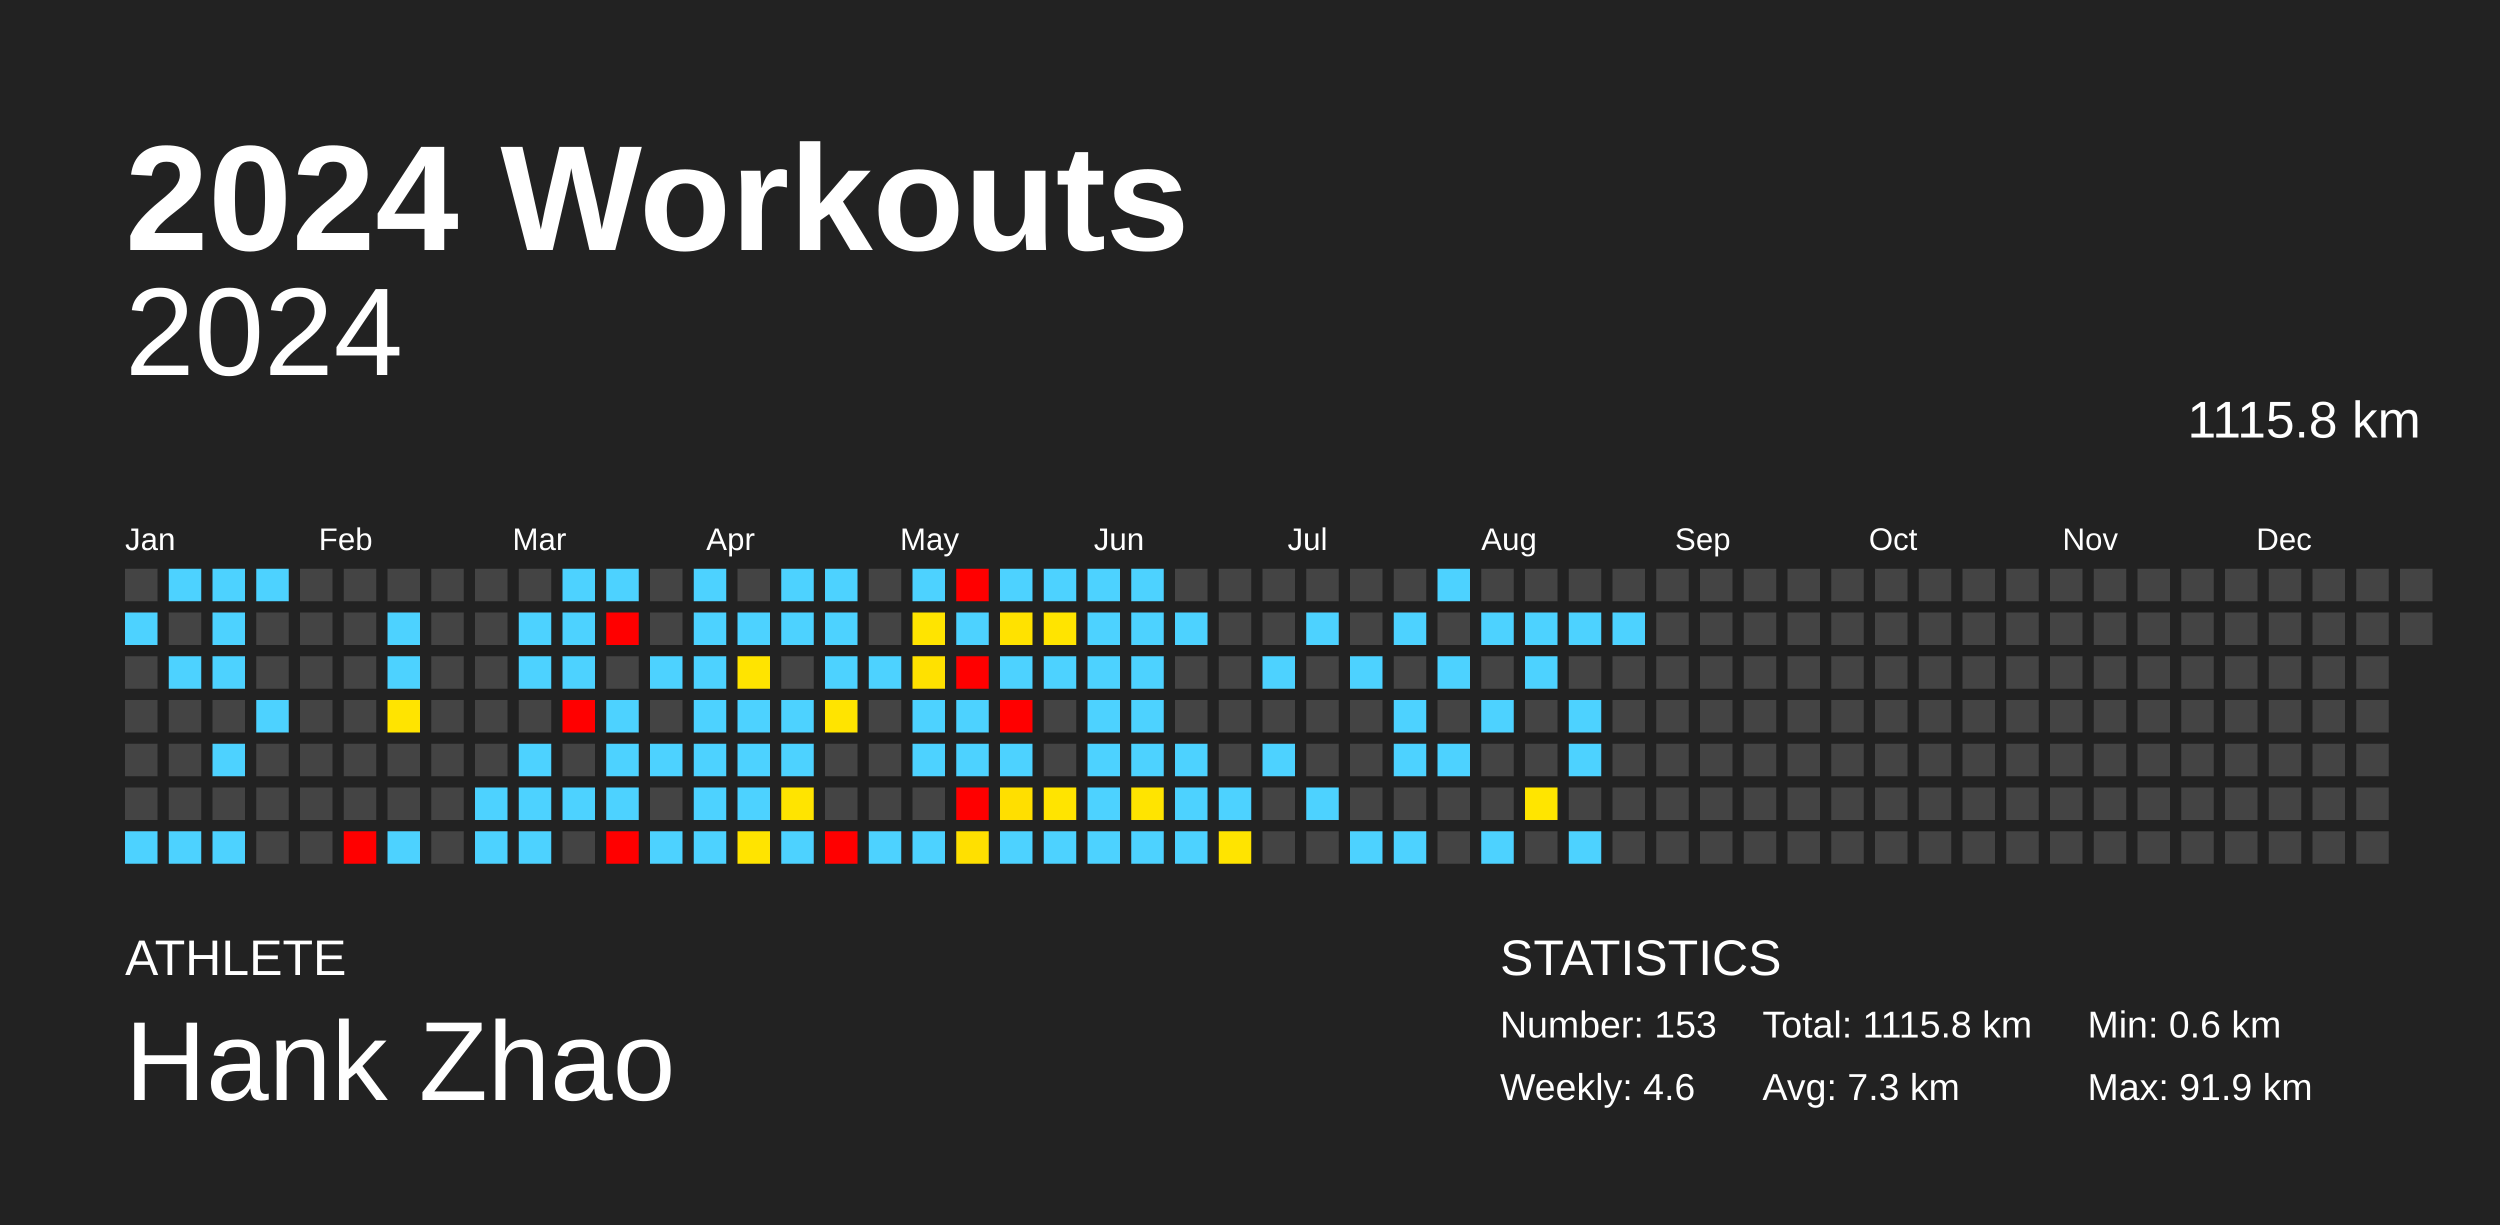
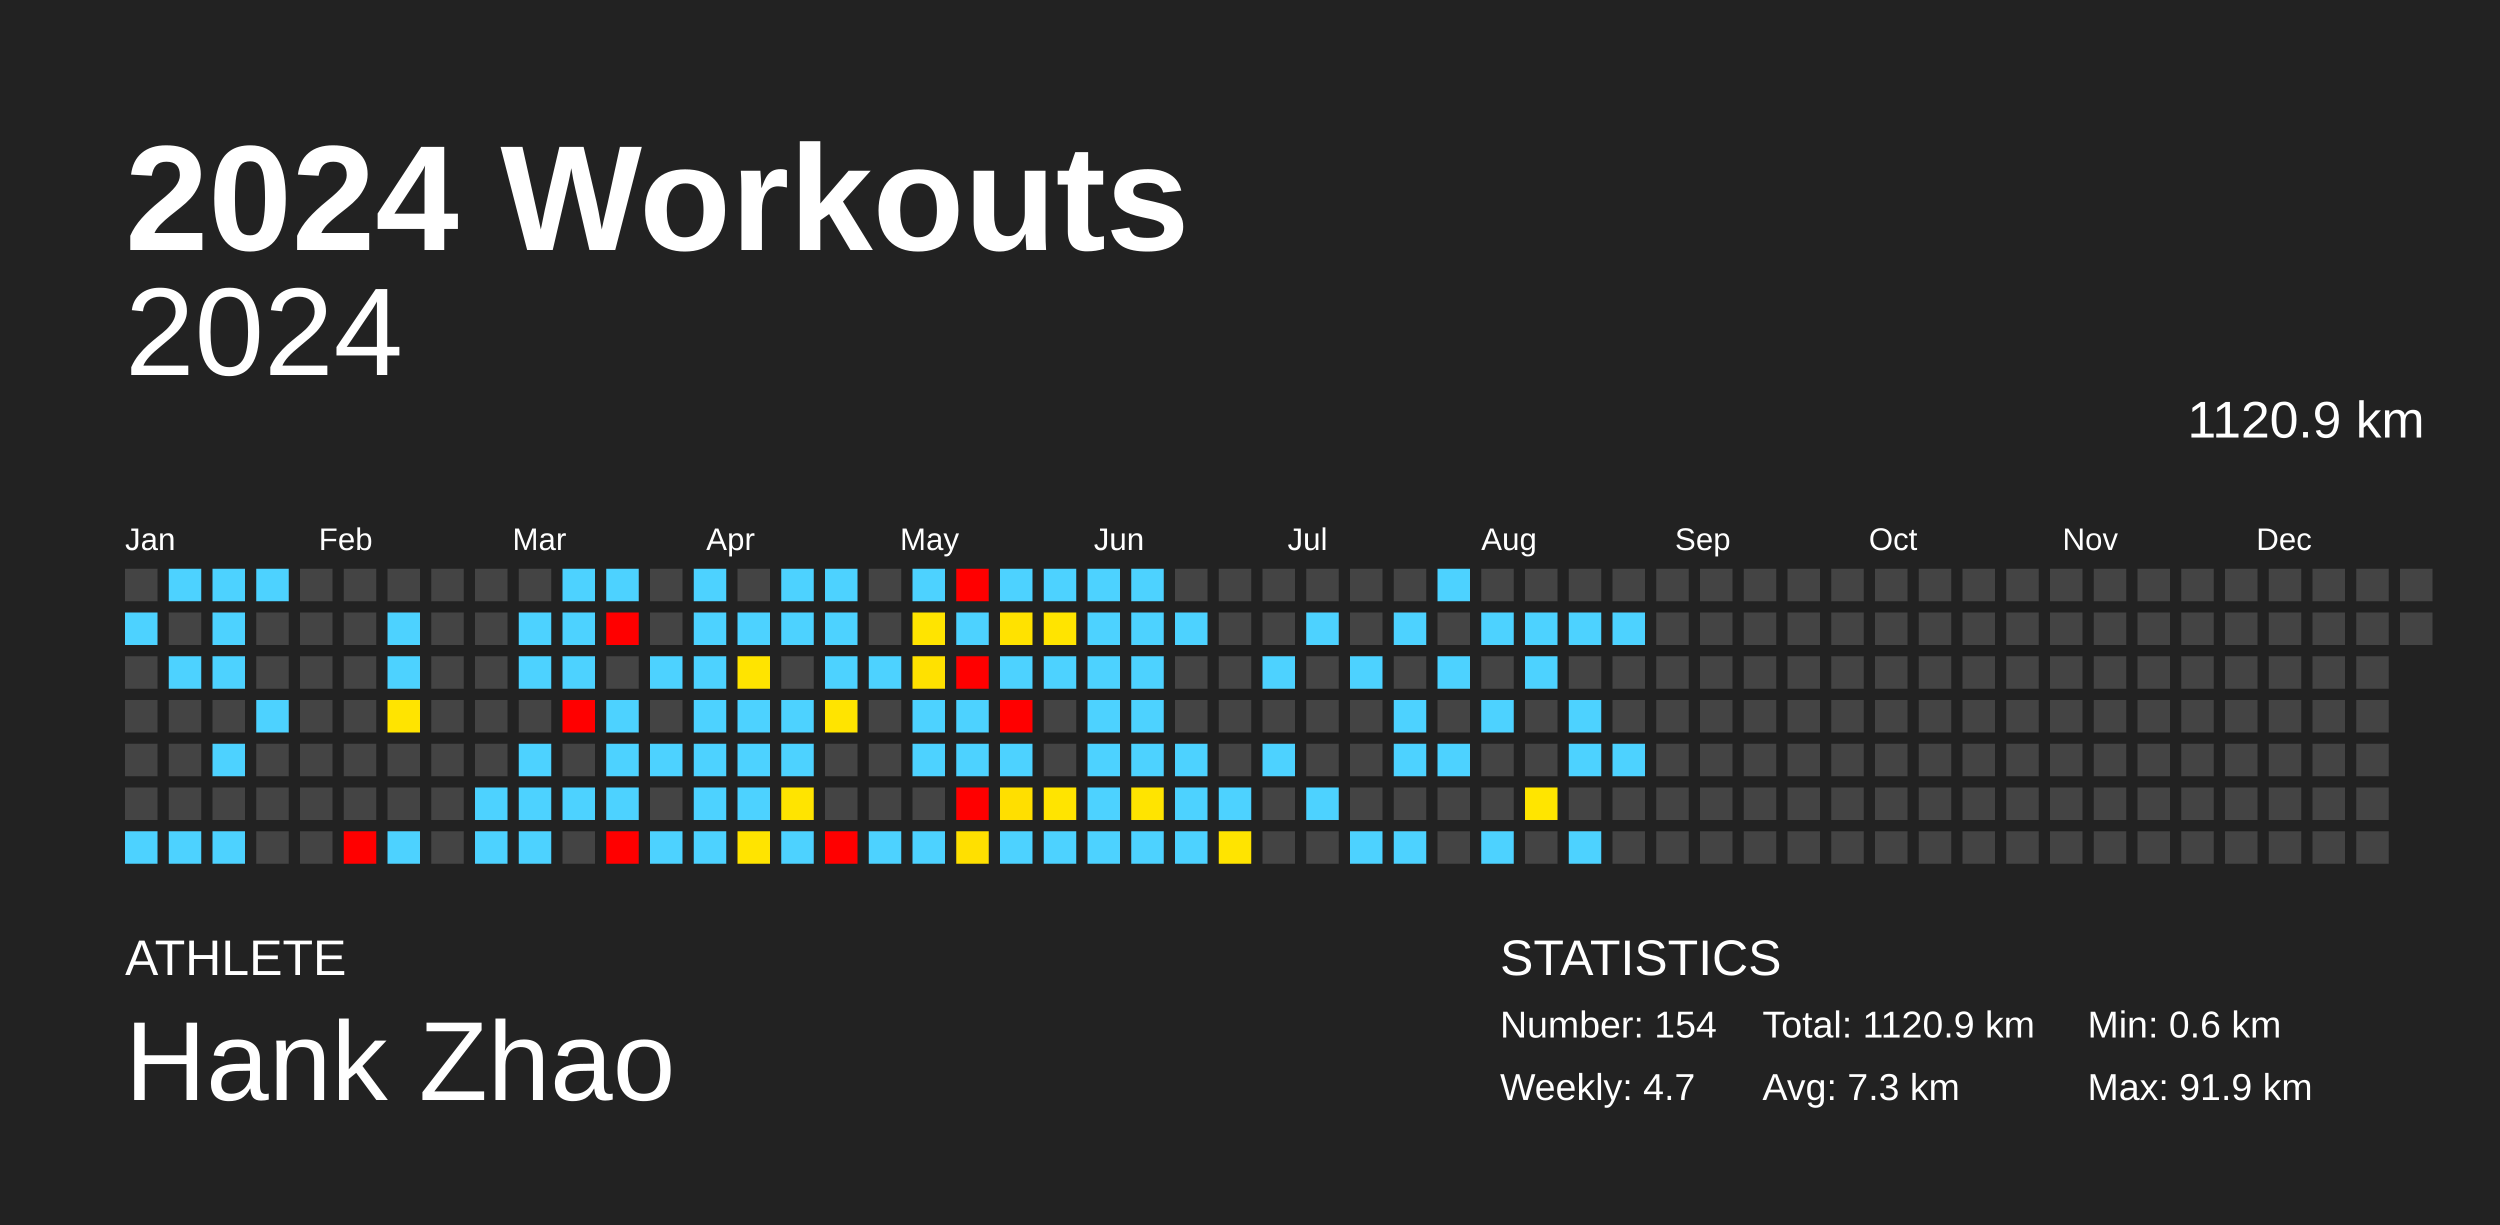
<svg xmlns="http://www.w3.org/2000/svg" baseProfile="full" height="98mm" version="1.1" viewBox="0,0,200,98" width="200mm">
  <defs />
  <rect fill="#222222" height="98" width="200" x="0" y="0" />
  <text fill="#FFFFFF" style="font-size:12px; font-family:Arial; font-weight:bold;" x="10" y="20">2024 Workouts</text>
  <text fill="#FFFFFF" style="font-size:4px; font-family:Arial" x="10" y="78">ATHLETE</text>
  <text fill="#FFFFFF" style="font-size:9px; font-family:Arial" x="10" y="88">Hank Zhao</text>
  <text fill="#FFFFFF" style="font-size:4px; font-family:Arial" x="120" y="78">STATISTICS</text>
-   <text fill="#FFFFFF" style="font-size:3px; font-family:Arial" x="120" y="83">Number: 153</text>
-   <text fill="#FFFFFF" style="font-size:3px; font-family:Arial" x="120" y="88">Weekly: 4.6</text>
-   <text fill="#FFFFFF" style="font-size:3px; font-family:Arial" x="141" y="83">Total: 1115.8 km</text>
+   <text fill="#FFFFFF" style="font-size:3px; font-family:Arial" x="120" y="83">Number: 154</text>
+   <text fill="#FFFFFF" style="font-size:3px; font-family:Arial" x="120" y="88">Weekly: 4.7</text>
+   <text fill="#FFFFFF" style="font-size:3px; font-family:Arial" x="141" y="83">Total: 1120.9 km</text>
  <text fill="#FFFFFF" style="font-size:3px; font-family:Arial" x="141" y="88">Avg: 7.3 km</text>
  <text fill="#FFFFFF" style="font-size:3px; font-family:Arial" x="167" y="83">Min: 0.6 km</text>
  <text fill="#FFFFFF" style="font-size:3px; font-family:Arial" x="167" y="88">Max: 91.9 km</text>
  <text alignment-baseline="hanging" fill="#FFFFFF" style="font-size:10.0px; font-family:Arial;" x="10" y="30">2024</text>
-   <text alignment-baseline="hanging" fill="#FFFFFF" style="font-size:4.125px; font-family:Arial;" x="175" y="35">1115.8 km</text>
+   <text alignment-baseline="hanging" fill="#FFFFFF" style="font-size:4.125px; font-family:Arial;" x="175" y="35">1120.9 km</text>
  <text fill="#FFFFFF" style="font-size:2.5px; font-family:Arial" x="10.0" y="44">Jan</text>
  <text fill="#FFFFFF" style="font-size:2.5px; font-family:Arial" x="25.5" y="44">Feb</text>
  <text fill="#FFFFFF" style="font-size:2.5px; font-family:Arial" x="41.0" y="44">Mar</text>
  <text fill="#FFFFFF" style="font-size:2.5px; font-family:Arial" x="56.5" y="44">Apr</text>
  <text fill="#FFFFFF" style="font-size:2.5px; font-family:Arial" x="72.0" y="44">May</text>
  <text fill="#FFFFFF" style="font-size:2.5px; font-family:Arial" x="87.5" y="44">Jun</text>
  <text fill="#FFFFFF" style="font-size:2.5px; font-family:Arial" x="103.0" y="44">Jul</text>
  <text fill="#FFFFFF" style="font-size:2.5px; font-family:Arial" x="118.5" y="44">Aug</text>
  <text fill="#FFFFFF" style="font-size:2.5px; font-family:Arial" x="134.0" y="44">Sep</text>
  <text fill="#FFFFFF" style="font-size:2.5px; font-family:Arial" x="149.5" y="44">Oct</text>
  <text fill="#FFFFFF" style="font-size:2.5px; font-family:Arial" x="165.0" y="44">Nov</text>
  <text fill="#FFFFFF" style="font-size:2.5px; font-family:Arial" x="180.5" y="44">Dec</text>
  <rect fill="#444444" height="2.6" width="2.6" x="10.0" y="45.5" />
  <rect fill="#4dd2ff" height="2.6" width="2.6" x="10.0" y="49.0" />
  <rect fill="#444444" height="2.6" width="2.6" x="10.0" y="52.5" />
  <rect fill="#444444" height="2.6" width="2.6" x="10.0" y="56.0" />
  <rect fill="#444444" height="2.6" width="2.6" x="10.0" y="59.5" />
  <rect fill="#444444" height="2.6" width="2.6" x="10.0" y="63.0" />
  <rect fill="#4dd2ff" height="2.6" width="2.6" x="10.0" y="66.5" />
  <rect fill="#4dd2ff" height="2.6" width="2.6" x="13.5" y="45.5" />
  <rect fill="#444444" height="2.6" width="2.6" x="13.5" y="49.0" />
  <rect fill="#4dd2ff" height="2.6" width="2.6" x="13.5" y="52.5" />
  <rect fill="#444444" height="2.6" width="2.6" x="13.5" y="56.0" />
  <rect fill="#444444" height="2.6" width="2.6" x="13.5" y="59.5" />
  <rect fill="#444444" height="2.6" width="2.6" x="13.5" y="63.0" />
  <rect fill="#4dd2ff" height="2.6" width="2.6" x="13.5" y="66.5" />
  <rect fill="#4dd2ff" height="2.6" width="2.6" x="17.0" y="45.5" />
  <rect fill="#4dd2ff" height="2.6" width="2.6" x="17.0" y="49.0" />
  <rect fill="#4dd2ff" height="2.6" width="2.6" x="17.0" y="52.5" />
  <rect fill="#444444" height="2.6" width="2.6" x="17.0" y="56.0" />
  <rect fill="#4dd2ff" height="2.6" width="2.6" x="17.0" y="59.5" />
  <rect fill="#444444" height="2.6" width="2.6" x="17.0" y="63.0" />
  <rect fill="#4dd2ff" height="2.6" width="2.6" x="17.0" y="66.5" />
  <rect fill="#4dd2ff" height="2.6" width="2.6" x="20.5" y="45.5" />
  <rect fill="#444444" height="2.6" width="2.6" x="20.5" y="49.0" />
  <rect fill="#444444" height="2.6" width="2.6" x="20.5" y="52.5" />
  <rect fill="#4dd2ff" height="2.6" width="2.6" x="20.5" y="56.0" />
  <rect fill="#444444" height="2.6" width="2.6" x="20.5" y="59.5" />
  <rect fill="#444444" height="2.6" width="2.6" x="20.5" y="63.0" />
  <rect fill="#444444" height="2.6" width="2.6" x="20.5" y="66.5" />
  <rect fill="#444444" height="2.6" width="2.6" x="24.0" y="45.5" />
  <rect fill="#444444" height="2.6" width="2.6" x="24.0" y="49.0" />
  <rect fill="#444444" height="2.6" width="2.6" x="24.0" y="52.5" />
  <rect fill="#444444" height="2.6" width="2.6" x="24.0" y="56.0" />
  <rect fill="#444444" height="2.6" width="2.6" x="24.0" y="59.5" />
  <rect fill="#444444" height="2.6" width="2.6" x="24.0" y="63.0" />
  <rect fill="#444444" height="2.6" width="2.6" x="24.0" y="66.5" />
  <rect fill="#444444" height="2.6" width="2.6" x="27.5" y="45.5" />
  <rect fill="#444444" height="2.6" width="2.6" x="27.5" y="49.0" />
  <rect fill="#444444" height="2.6" width="2.6" x="27.5" y="52.5" />
  <rect fill="#444444" height="2.6" width="2.6" x="27.5" y="56.0" />
  <rect fill="#444444" height="2.6" width="2.6" x="27.5" y="59.5" />
  <rect fill="#444444" height="2.6" width="2.6" x="27.5" y="63.0" />
  <rect fill="red" height="2.6" width="2.6" x="27.5" y="66.5" />
  <rect fill="#444444" height="2.6" width="2.6" x="31.0" y="45.5" />
  <rect fill="#4dd2ff" height="2.6" width="2.6" x="31.0" y="49.0" />
  <rect fill="#4dd2ff" height="2.6" width="2.6" x="31.0" y="52.5" />
  <rect fill="#ffe400" height="2.6" width="2.6" x="31.0" y="56.0" />
  <rect fill="#444444" height="2.6" width="2.6" x="31.0" y="59.5" />
  <rect fill="#444444" height="2.6" width="2.6" x="31.0" y="63.0" />
  <rect fill="#4dd2ff" height="2.6" width="2.6" x="31.0" y="66.5" />
  <rect fill="#444444" height="2.6" width="2.6" x="34.5" y="45.5" />
  <rect fill="#444444" height="2.6" width="2.6" x="34.5" y="49.0" />
  <rect fill="#444444" height="2.6" width="2.6" x="34.5" y="52.5" />
  <rect fill="#444444" height="2.6" width="2.6" x="34.5" y="56.0" />
  <rect fill="#444444" height="2.6" width="2.6" x="34.5" y="59.5" />
  <rect fill="#444444" height="2.6" width="2.6" x="34.5" y="63.0" />
  <rect fill="#444444" height="2.6" width="2.6" x="34.5" y="66.5" />
  <rect fill="#444444" height="2.6" width="2.6" x="38.0" y="45.5" />
  <rect fill="#444444" height="2.6" width="2.6" x="38.0" y="49.0" />
  <rect fill="#444444" height="2.6" width="2.6" x="38.0" y="52.5" />
  <rect fill="#444444" height="2.6" width="2.6" x="38.0" y="56.0" />
  <rect fill="#444444" height="2.6" width="2.6" x="38.0" y="59.5" />
  <rect fill="#4dd2ff" height="2.6" width="2.6" x="38.0" y="63.0" />
  <rect fill="#4dd2ff" height="2.6" width="2.6" x="38.0" y="66.5" />
  <rect fill="#444444" height="2.6" width="2.6" x="41.5" y="45.5" />
  <rect fill="#4dd2ff" height="2.6" width="2.6" x="41.5" y="49.0" />
  <rect fill="#4dd2ff" height="2.6" width="2.6" x="41.5" y="52.5" />
  <rect fill="#444444" height="2.6" width="2.6" x="41.5" y="56.0" />
  <rect fill="#4dd2ff" height="2.6" width="2.6" x="41.5" y="59.5" />
  <rect fill="#4dd2ff" height="2.6" width="2.6" x="41.5" y="63.0" />
  <rect fill="#4dd2ff" height="2.6" width="2.6" x="41.5" y="66.5" />
  <rect fill="#4dd2ff" height="2.6" width="2.6" x="45.0" y="45.5" />
  <rect fill="#4dd2ff" height="2.6" width="2.6" x="45.0" y="49.0" />
  <rect fill="#4dd2ff" height="2.6" width="2.6" x="45.0" y="52.5" />
  <rect fill="red" height="2.6" width="2.6" x="45.0" y="56.0" />
  <rect fill="#444444" height="2.6" width="2.6" x="45.0" y="59.5" />
  <rect fill="#4dd2ff" height="2.6" width="2.6" x="45.0" y="63.0" />
  <rect fill="#444444" height="2.6" width="2.6" x="45.0" y="66.5" />
  <rect fill="#4dd2ff" height="2.6" width="2.6" x="48.5" y="45.5" />
  <rect fill="red" height="2.6" width="2.6" x="48.5" y="49.0" />
  <rect fill="#444444" height="2.6" width="2.6" x="48.5" y="52.5" />
  <rect fill="#4dd2ff" height="2.6" width="2.6" x="48.5" y="56.0" />
  <rect fill="#4dd2ff" height="2.6" width="2.6" x="48.5" y="59.5" />
  <rect fill="#4dd2ff" height="2.6" width="2.6" x="48.5" y="63.0" />
  <rect fill="red" height="2.6" width="2.6" x="48.5" y="66.5" />
  <rect fill="#444444" height="2.6" width="2.6" x="52.0" y="45.5" />
  <rect fill="#444444" height="2.6" width="2.6" x="52.0" y="49.0" />
  <rect fill="#4dd2ff" height="2.6" width="2.6" x="52.0" y="52.5" />
  <rect fill="#444444" height="2.6" width="2.6" x="52.0" y="56.0" />
  <rect fill="#4dd2ff" height="2.6" width="2.6" x="52.0" y="59.5" />
  <rect fill="#444444" height="2.6" width="2.6" x="52.0" y="63.0" />
  <rect fill="#4dd2ff" height="2.6" width="2.6" x="52.0" y="66.5" />
  <rect fill="#4dd2ff" height="2.6" width="2.6" x="55.5" y="45.5" />
  <rect fill="#4dd2ff" height="2.6" width="2.6" x="55.5" y="49.0" />
  <rect fill="#4dd2ff" height="2.6" width="2.6" x="55.5" y="52.5" />
  <rect fill="#4dd2ff" height="2.6" width="2.6" x="55.5" y="56.0" />
  <rect fill="#4dd2ff" height="2.6" width="2.6" x="55.5" y="59.5" />
  <rect fill="#4dd2ff" height="2.6" width="2.6" x="55.5" y="63.0" />
  <rect fill="#4dd2ff" height="2.6" width="2.6" x="55.5" y="66.5" />
  <rect fill="#444444" height="2.6" width="2.6" x="59.0" y="45.5" />
  <rect fill="#4dd2ff" height="2.6" width="2.6" x="59.0" y="49.0" />
  <rect fill="#ffe400" height="2.6" width="2.6" x="59.0" y="52.5" />
  <rect fill="#4dd2ff" height="2.6" width="2.6" x="59.0" y="56.0" />
  <rect fill="#4dd2ff" height="2.6" width="2.6" x="59.0" y="59.5" />
  <rect fill="#4dd2ff" height="2.6" width="2.6" x="59.0" y="63.0" />
  <rect fill="#ffe400" height="2.6" width="2.6" x="59.0" y="66.5" />
  <rect fill="#4dd2ff" height="2.6" width="2.6" x="62.5" y="45.5" />
  <rect fill="#4dd2ff" height="2.6" width="2.6" x="62.5" y="49.0" />
  <rect fill="#444444" height="2.6" width="2.6" x="62.5" y="52.5" />
  <rect fill="#4dd2ff" height="2.6" width="2.6" x="62.5" y="56.0" />
  <rect fill="#4dd2ff" height="2.6" width="2.6" x="62.5" y="59.5" />
  <rect fill="#ffe400" height="2.6" width="2.6" x="62.5" y="63.0" />
  <rect fill="#4dd2ff" height="2.6" width="2.6" x="62.5" y="66.5" />
  <rect fill="#4dd2ff" height="2.6" width="2.6" x="66.0" y="45.5" />
  <rect fill="#4dd2ff" height="2.6" width="2.6" x="66.0" y="49.0" />
  <rect fill="#4dd2ff" height="2.6" width="2.6" x="66.0" y="52.5" />
  <rect fill="#ffe400" height="2.6" width="2.6" x="66.0" y="56.0" />
  <rect fill="#444444" height="2.6" width="2.6" x="66.0" y="59.5" />
  <rect fill="#444444" height="2.6" width="2.6" x="66.0" y="63.0" />
  <rect fill="red" height="2.6" width="2.6" x="66.0" y="66.5" />
  <rect fill="#444444" height="2.6" width="2.6" x="69.5" y="45.5" />
  <rect fill="#444444" height="2.6" width="2.6" x="69.5" y="49.0" />
  <rect fill="#4dd2ff" height="2.6" width="2.6" x="69.5" y="52.5" />
  <rect fill="#444444" height="2.6" width="2.6" x="69.5" y="56.0" />
  <rect fill="#444444" height="2.6" width="2.6" x="69.5" y="59.5" />
  <rect fill="#444444" height="2.6" width="2.6" x="69.5" y="63.0" />
  <rect fill="#4dd2ff" height="2.6" width="2.6" x="69.5" y="66.5" />
  <rect fill="#4dd2ff" height="2.6" width="2.6" x="73.0" y="45.5" />
  <rect fill="#ffe400" height="2.6" width="2.6" x="73.0" y="49.0" />
  <rect fill="#ffe100" height="2.6" width="2.6" x="73.0" y="52.5" />
  <rect fill="#4dd2ff" height="2.6" width="2.6" x="73.0" y="56.0" />
  <rect fill="#4dd2ff" height="2.6" width="2.6" x="73.0" y="59.5" />
  <rect fill="#444444" height="2.6" width="2.6" x="73.0" y="63.0" />
  <rect fill="#4dd2ff" height="2.6" width="2.6" x="73.0" y="66.5" />
  <rect fill="red" height="2.6" width="2.6" x="76.5" y="45.5" />
  <rect fill="#4dd2ff" height="2.6" width="2.6" x="76.5" y="49.0" />
  <rect fill="red" height="2.6" width="2.6" x="76.5" y="52.5" />
  <rect fill="#4dd2ff" height="2.6" width="2.6" x="76.5" y="56.0" />
  <rect fill="#4dd2ff" height="2.6" width="2.6" x="76.5" y="59.5" />
  <rect fill="red" height="2.6" width="2.6" x="76.5" y="63.0" />
  <rect fill="#ffe000" height="2.6" width="2.6" x="76.5" y="66.5" />
  <rect fill="#4dd2ff" height="2.6" width="2.6" x="80.0" y="45.5" />
  <rect fill="#ffe200" height="2.6" width="2.6" x="80.0" y="49.0" />
  <rect fill="#4dd2ff" height="2.6" width="2.6" x="80.0" y="52.5" />
  <rect fill="red" height="2.6" width="2.6" x="80.0" y="56.0" />
  <rect fill="#4dd2ff" height="2.6" width="2.6" x="80.0" y="59.5" />
  <rect fill="#ffdf00" height="2.6" width="2.6" x="80.0" y="63.0" />
  <rect fill="#4dd2ff" height="2.6" width="2.6" x="80.0" y="66.5" />
  <rect fill="#4dd2ff" height="2.6" width="2.6" x="83.5" y="45.5" />
  <rect fill="#ffe400" height="2.6" width="2.6" x="83.5" y="49.0" />
  <rect fill="#4dd2ff" height="2.6" width="2.6" x="83.5" y="52.5" />
  <rect fill="#444444" height="2.6" width="2.6" x="83.5" y="56.0" />
  <rect fill="#444444" height="2.6" width="2.6" x="83.5" y="59.5" />
  <rect fill="#ffe400" height="2.6" width="2.6" x="83.5" y="63.0" />
  <rect fill="#4dd2ff" height="2.6" width="2.6" x="83.5" y="66.5" />
  <rect fill="#4dd2ff" height="2.6" width="2.6" x="87.0" y="45.5" />
  <rect fill="#4dd2ff" height="2.6" width="2.6" x="87.0" y="49.0" />
  <rect fill="#4dd2ff" height="2.6" width="2.6" x="87.0" y="52.5" />
  <rect fill="#4dd2ff" height="2.6" width="2.6" x="87.0" y="56.0" />
  <rect fill="#4dd2ff" height="2.6" width="2.6" x="87.0" y="59.5" />
  <rect fill="#4dd2ff" height="2.6" width="2.6" x="87.0" y="63.0" />
  <rect fill="#4dd2ff" height="2.6" width="2.6" x="87.0" y="66.5" />
  <rect fill="#4dd2ff" height="2.6" width="2.6" x="90.5" y="45.5" />
  <rect fill="#4dd2ff" height="2.6" width="2.6" x="90.5" y="49.0" />
  <rect fill="#4dd2ff" height="2.6" width="2.6" x="90.5" y="52.5" />
  <rect fill="#4dd2ff" height="2.6" width="2.6" x="90.5" y="56.0" />
  <rect fill="#4dd2ff" height="2.6" width="2.6" x="90.5" y="59.5" />
  <rect fill="#ffe400" height="2.6" width="2.6" x="90.5" y="63.0" />
  <rect fill="#4dd2ff" height="2.6" width="2.6" x="90.5" y="66.5" />
  <rect fill="#444444" height="2.6" width="2.6" x="94.0" y="45.5" />
  <rect fill="#4dd2ff" height="2.6" width="2.6" x="94.0" y="49.0" />
  <rect fill="#444444" height="2.6" width="2.6" x="94.0" y="52.5" />
  <rect fill="#444444" height="2.6" width="2.6" x="94.0" y="56.0" />
  <rect fill="#4dd2ff" height="2.6" width="2.6" x="94.0" y="59.5" />
  <rect fill="#4dd2ff" height="2.6" width="2.6" x="94.0" y="63.0" />
  <rect fill="#4dd2ff" height="2.6" width="2.6" x="94.0" y="66.5" />
  <rect fill="#444444" height="2.6" width="2.6" x="97.5" y="45.5" />
  <rect fill="#444444" height="2.6" width="2.6" x="97.5" y="49.0" />
  <rect fill="#444444" height="2.6" width="2.6" x="97.5" y="52.5" />
  <rect fill="#444444" height="2.6" width="2.6" x="97.5" y="56.0" />
  <rect fill="#444444" height="2.6" width="2.6" x="97.5" y="59.5" />
  <rect fill="#4dd2ff" height="2.6" width="2.6" x="97.5" y="63.0" />
  <rect fill="#ffe400" height="2.6" width="2.6" x="97.5" y="66.5" />
  <rect fill="#444444" height="2.6" width="2.6" x="101.0" y="45.5" />
  <rect fill="#444444" height="2.6" width="2.6" x="101.0" y="49.0" />
  <rect fill="#4dd2ff" height="2.6" width="2.6" x="101.0" y="52.5" />
  <rect fill="#444444" height="2.6" width="2.6" x="101.0" y="56.0" />
  <rect fill="#4dd2ff" height="2.6" width="2.6" x="101.0" y="59.5" />
  <rect fill="#444444" height="2.6" width="2.6" x="101.0" y="63.0" />
  <rect fill="#444444" height="2.6" width="2.6" x="101.0" y="66.5" />
  <rect fill="#444444" height="2.6" width="2.6" x="104.5" y="45.5" />
  <rect fill="#4dd2ff" height="2.6" width="2.6" x="104.5" y="49.0" />
  <rect fill="#444444" height="2.6" width="2.6" x="104.5" y="52.5" />
  <rect fill="#444444" height="2.6" width="2.6" x="104.5" y="56.0" />
  <rect fill="#444444" height="2.6" width="2.6" x="104.5" y="59.5" />
  <rect fill="#4dd2ff" height="2.6" width="2.6" x="104.5" y="63.0" />
  <rect fill="#444444" height="2.6" width="2.6" x="104.5" y="66.5" />
  <rect fill="#444444" height="2.6" width="2.6" x="108.0" y="45.5" />
  <rect fill="#444444" height="2.6" width="2.6" x="108.0" y="49.0" />
  <rect fill="#4dd2ff" height="2.6" width="2.6" x="108.0" y="52.5" />
  <rect fill="#444444" height="2.6" width="2.6" x="108.0" y="56.0" />
  <rect fill="#444444" height="2.6" width="2.6" x="108.0" y="59.5" />
  <rect fill="#444444" height="2.6" width="2.6" x="108.0" y="63.0" />
  <rect fill="#4dd2ff" height="2.6" width="2.6" x="108.0" y="66.5" />
  <rect fill="#444444" height="2.6" width="2.6" x="111.5" y="45.5" />
  <rect fill="#4dd2ff" height="2.6" width="2.6" x="111.5" y="49.0" />
  <rect fill="#444444" height="2.6" width="2.6" x="111.5" y="52.5" />
  <rect fill="#4dd2ff" height="2.6" width="2.6" x="111.5" y="56.0" />
  <rect fill="#4dd2ff" height="2.6" width="2.6" x="111.5" y="59.5" />
  <rect fill="#444444" height="2.6" width="2.6" x="111.5" y="63.0" />
  <rect fill="#4dd2ff" height="2.6" width="2.6" x="111.5" y="66.5" />
  <rect fill="#4dd2ff" height="2.6" width="2.6" x="115.0" y="45.5" />
  <rect fill="#444444" height="2.6" width="2.6" x="115.0" y="49.0" />
  <rect fill="#4dd2ff" height="2.6" width="2.6" x="115.0" y="52.5" />
  <rect fill="#444444" height="2.6" width="2.6" x="115.0" y="56.0" />
  <rect fill="#4dd2ff" height="2.6" width="2.6" x="115.0" y="59.5" />
  <rect fill="#444444" height="2.6" width="2.6" x="115.0" y="63.0" />
  <rect fill="#444444" height="2.6" width="2.6" x="115.0" y="66.5" />
  <rect fill="#444444" height="2.6" width="2.6" x="118.5" y="45.5" />
  <rect fill="#4dd2ff" height="2.6" width="2.6" x="118.5" y="49.0" />
  <rect fill="#444444" height="2.6" width="2.6" x="118.5" y="52.5" />
  <rect fill="#4dd2ff" height="2.6" width="2.6" x="118.5" y="56.0" />
  <rect fill="#444444" height="2.6" width="2.6" x="118.5" y="59.5" />
  <rect fill="#444444" height="2.6" width="2.6" x="118.5" y="63.0" />
  <rect fill="#4dd2ff" height="2.6" width="2.6" x="118.5" y="66.5" />
  <rect fill="#444444" height="2.6" width="2.6" x="122.0" y="45.5" />
  <rect fill="#4dd2ff" height="2.6" width="2.6" x="122.0" y="49.0" />
  <rect fill="#4dd2ff" height="2.6" width="2.6" x="122.0" y="52.5" />
  <rect fill="#444444" height="2.6" width="2.6" x="122.0" y="56.0" />
  <rect fill="#444444" height="2.6" width="2.6" x="122.0" y="59.5" />
  <rect fill="#ffe500" height="2.6" width="2.6" x="122.0" y="63.0" />
  <rect fill="#444444" height="2.6" width="2.6" x="122.0" y="66.5" />
  <rect fill="#444444" height="2.6" width="2.6" x="125.5" y="45.5" />
  <rect fill="#4dd2ff" height="2.6" width="2.6" x="125.5" y="49.0" />
  <rect fill="#444444" height="2.6" width="2.6" x="125.5" y="52.5" />
  <rect fill="#4dd2ff" height="2.6" width="2.6" x="125.5" y="56.0" />
  <rect fill="#4dd2ff" height="2.6" width="2.6" x="125.5" y="59.5" />
  <rect fill="#444444" height="2.6" width="2.6" x="125.5" y="63.0" />
  <rect fill="#4dd2ff" height="2.6" width="2.6" x="125.5" y="66.5" />
  <rect fill="#444444" height="2.6" width="2.6" x="129.0" y="45.5" />
  <rect fill="#4dd2ff" height="2.6" width="2.6" x="129.0" y="49.0" />
  <rect fill="#444444" height="2.6" width="2.6" x="129.0" y="52.5" />
  <rect fill="#444444" height="2.6" width="2.6" x="129.0" y="56.0" />
-   <rect fill="#444444" height="2.6" width="2.6" x="129.0" y="59.5" />
+   <rect fill="#4dd2ff" height="2.6" width="2.6" x="129.0" y="59.5" />
  <rect fill="#444444" height="2.6" width="2.6" x="129.0" y="63.0" />
  <rect fill="#444444" height="2.6" width="2.6" x="129.0" y="66.5" />
  <rect fill="#444444" height="2.6" width="2.6" x="132.5" y="45.5" />
  <rect fill="#444444" height="2.6" width="2.6" x="132.5" y="49.0" />
  <rect fill="#444444" height="2.6" width="2.6" x="132.5" y="52.5" />
  <rect fill="#444444" height="2.6" width="2.6" x="132.5" y="56.0" />
  <rect fill="#444444" height="2.6" width="2.6" x="132.5" y="59.5" />
  <rect fill="#444444" height="2.6" width="2.6" x="132.5" y="63.0" />
  <rect fill="#444444" height="2.6" width="2.6" x="132.5" y="66.5" />
  <rect fill="#444444" height="2.6" width="2.6" x="136.0" y="45.5" />
  <rect fill="#444444" height="2.6" width="2.6" x="136.0" y="49.0" />
  <rect fill="#444444" height="2.6" width="2.6" x="136.0" y="52.5" />
  <rect fill="#444444" height="2.6" width="2.6" x="136.0" y="56.0" />
  <rect fill="#444444" height="2.6" width="2.6" x="136.0" y="59.5" />
  <rect fill="#444444" height="2.6" width="2.6" x="136.0" y="63.0" />
  <rect fill="#444444" height="2.6" width="2.6" x="136.0" y="66.5" />
  <rect fill="#444444" height="2.6" width="2.6" x="139.5" y="45.5" />
  <rect fill="#444444" height="2.6" width="2.6" x="139.5" y="49.0" />
  <rect fill="#444444" height="2.6" width="2.6" x="139.5" y="52.5" />
  <rect fill="#444444" height="2.6" width="2.6" x="139.5" y="56.0" />
  <rect fill="#444444" height="2.6" width="2.6" x="139.5" y="59.5" />
  <rect fill="#444444" height="2.6" width="2.6" x="139.5" y="63.0" />
  <rect fill="#444444" height="2.6" width="2.6" x="139.5" y="66.5" />
  <rect fill="#444444" height="2.6" width="2.6" x="143.0" y="45.5" />
  <rect fill="#444444" height="2.6" width="2.6" x="143.0" y="49.0" />
  <rect fill="#444444" height="2.6" width="2.6" x="143.0" y="52.5" />
  <rect fill="#444444" height="2.6" width="2.6" x="143.0" y="56.0" />
  <rect fill="#444444" height="2.6" width="2.6" x="143.0" y="59.5" />
  <rect fill="#444444" height="2.6" width="2.6" x="143.0" y="63.0" />
  <rect fill="#444444" height="2.6" width="2.6" x="143.0" y="66.5" />
  <rect fill="#444444" height="2.6" width="2.6" x="146.5" y="45.5" />
  <rect fill="#444444" height="2.6" width="2.6" x="146.5" y="49.0" />
  <rect fill="#444444" height="2.6" width="2.6" x="146.5" y="52.5" />
  <rect fill="#444444" height="2.6" width="2.6" x="146.5" y="56.0" />
  <rect fill="#444444" height="2.6" width="2.6" x="146.5" y="59.5" />
  <rect fill="#444444" height="2.6" width="2.6" x="146.5" y="63.0" />
  <rect fill="#444444" height="2.6" width="2.6" x="146.5" y="66.5" />
  <rect fill="#444444" height="2.6" width="2.6" x="150.0" y="45.5" />
  <rect fill="#444444" height="2.6" width="2.6" x="150.0" y="49.0" />
  <rect fill="#444444" height="2.6" width="2.6" x="150.0" y="52.5" />
  <rect fill="#444444" height="2.6" width="2.6" x="150.0" y="56.0" />
  <rect fill="#444444" height="2.6" width="2.6" x="150.0" y="59.5" />
  <rect fill="#444444" height="2.6" width="2.6" x="150.0" y="63.0" />
  <rect fill="#444444" height="2.6" width="2.6" x="150.0" y="66.5" />
  <rect fill="#444444" height="2.6" width="2.6" x="153.5" y="45.5" />
  <rect fill="#444444" height="2.6" width="2.6" x="153.5" y="49.0" />
  <rect fill="#444444" height="2.6" width="2.6" x="153.5" y="52.5" />
  <rect fill="#444444" height="2.6" width="2.6" x="153.5" y="56.0" />
  <rect fill="#444444" height="2.6" width="2.6" x="153.5" y="59.5" />
  <rect fill="#444444" height="2.6" width="2.6" x="153.5" y="63.0" />
  <rect fill="#444444" height="2.6" width="2.6" x="153.5" y="66.5" />
  <rect fill="#444444" height="2.6" width="2.6" x="157.0" y="45.5" />
  <rect fill="#444444" height="2.6" width="2.6" x="157.0" y="49.0" />
  <rect fill="#444444" height="2.6" width="2.6" x="157.0" y="52.5" />
  <rect fill="#444444" height="2.6" width="2.6" x="157.0" y="56.0" />
  <rect fill="#444444" height="2.6" width="2.6" x="157.0" y="59.5" />
  <rect fill="#444444" height="2.6" width="2.6" x="157.0" y="63.0" />
  <rect fill="#444444" height="2.6" width="2.6" x="157.0" y="66.5" />
  <rect fill="#444444" height="2.6" width="2.6" x="160.5" y="45.5" />
  <rect fill="#444444" height="2.6" width="2.6" x="160.5" y="49.0" />
  <rect fill="#444444" height="2.6" width="2.6" x="160.5" y="52.5" />
  <rect fill="#444444" height="2.6" width="2.6" x="160.5" y="56.0" />
  <rect fill="#444444" height="2.6" width="2.6" x="160.5" y="59.5" />
  <rect fill="#444444" height="2.6" width="2.6" x="160.5" y="63.0" />
  <rect fill="#444444" height="2.6" width="2.6" x="160.5" y="66.5" />
  <rect fill="#444444" height="2.6" width="2.6" x="164.0" y="45.5" />
  <rect fill="#444444" height="2.6" width="2.6" x="164.0" y="49.0" />
  <rect fill="#444444" height="2.6" width="2.6" x="164.0" y="52.5" />
  <rect fill="#444444" height="2.6" width="2.6" x="164.0" y="56.0" />
  <rect fill="#444444" height="2.6" width="2.6" x="164.0" y="59.5" />
  <rect fill="#444444" height="2.6" width="2.6" x="164.0" y="63.0" />
  <rect fill="#444444" height="2.6" width="2.6" x="164.0" y="66.5" />
  <rect fill="#444444" height="2.6" width="2.6" x="167.5" y="45.5" />
  <rect fill="#444444" height="2.6" width="2.6" x="167.5" y="49.0" />
  <rect fill="#444444" height="2.6" width="2.6" x="167.5" y="52.5" />
  <rect fill="#444444" height="2.6" width="2.6" x="167.5" y="56.0" />
  <rect fill="#444444" height="2.6" width="2.6" x="167.5" y="59.5" />
  <rect fill="#444444" height="2.6" width="2.6" x="167.5" y="63.0" />
  <rect fill="#444444" height="2.6" width="2.6" x="167.5" y="66.5" />
  <rect fill="#444444" height="2.6" width="2.6" x="171.0" y="45.5" />
  <rect fill="#444444" height="2.6" width="2.6" x="171.0" y="49.0" />
  <rect fill="#444444" height="2.6" width="2.6" x="171.0" y="52.5" />
  <rect fill="#444444" height="2.6" width="2.6" x="171.0" y="56.0" />
  <rect fill="#444444" height="2.6" width="2.6" x="171.0" y="59.5" />
  <rect fill="#444444" height="2.6" width="2.6" x="171.0" y="63.0" />
  <rect fill="#444444" height="2.6" width="2.6" x="171.0" y="66.5" />
  <rect fill="#444444" height="2.6" width="2.6" x="174.5" y="45.5" />
  <rect fill="#444444" height="2.6" width="2.6" x="174.5" y="49.0" />
  <rect fill="#444444" height="2.6" width="2.6" x="174.5" y="52.5" />
  <rect fill="#444444" height="2.6" width="2.6" x="174.5" y="56.0" />
  <rect fill="#444444" height="2.6" width="2.6" x="174.5" y="59.5" />
  <rect fill="#444444" height="2.6" width="2.6" x="174.5" y="63.0" />
  <rect fill="#444444" height="2.6" width="2.6" x="174.5" y="66.5" />
  <rect fill="#444444" height="2.6" width="2.6" x="178.0" y="45.5" />
  <rect fill="#444444" height="2.6" width="2.6" x="178.0" y="49.0" />
  <rect fill="#444444" height="2.6" width="2.6" x="178.0" y="52.5" />
  <rect fill="#444444" height="2.6" width="2.6" x="178.0" y="56.0" />
  <rect fill="#444444" height="2.6" width="2.6" x="178.0" y="59.5" />
  <rect fill="#444444" height="2.6" width="2.6" x="178.0" y="63.0" />
  <rect fill="#444444" height="2.6" width="2.6" x="178.0" y="66.5" />
  <rect fill="#444444" height="2.6" width="2.6" x="181.5" y="45.5" />
  <rect fill="#444444" height="2.6" width="2.6" x="181.5" y="49.0" />
  <rect fill="#444444" height="2.6" width="2.6" x="181.5" y="52.5" />
  <rect fill="#444444" height="2.6" width="2.6" x="181.5" y="56.0" />
  <rect fill="#444444" height="2.6" width="2.6" x="181.5" y="59.5" />
  <rect fill="#444444" height="2.6" width="2.6" x="181.5" y="63.0" />
  <rect fill="#444444" height="2.6" width="2.6" x="181.5" y="66.5" />
  <rect fill="#444444" height="2.6" width="2.6" x="185.0" y="45.5" />
  <rect fill="#444444" height="2.6" width="2.6" x="185.0" y="49.0" />
  <rect fill="#444444" height="2.6" width="2.6" x="185.0" y="52.5" />
  <rect fill="#444444" height="2.6" width="2.6" x="185.0" y="56.0" />
  <rect fill="#444444" height="2.6" width="2.6" x="185.0" y="59.5" />
  <rect fill="#444444" height="2.6" width="2.6" x="185.0" y="63.0" />
  <rect fill="#444444" height="2.6" width="2.6" x="185.0" y="66.5" />
  <rect fill="#444444" height="2.6" width="2.6" x="188.5" y="45.5" />
  <rect fill="#444444" height="2.6" width="2.6" x="188.5" y="49.0" />
  <rect fill="#444444" height="2.6" width="2.6" x="188.5" y="52.5" />
  <rect fill="#444444" height="2.6" width="2.6" x="188.5" y="56.0" />
  <rect fill="#444444" height="2.6" width="2.6" x="188.5" y="59.5" />
  <rect fill="#444444" height="2.6" width="2.6" x="188.5" y="63.0" />
  <rect fill="#444444" height="2.6" width="2.6" x="188.5" y="66.5" />
  <rect fill="#444444" height="2.6" width="2.6" x="192.0" y="45.5" />
  <rect fill="#444444" height="2.6" width="2.6" x="192.0" y="49.0" />
</svg>
